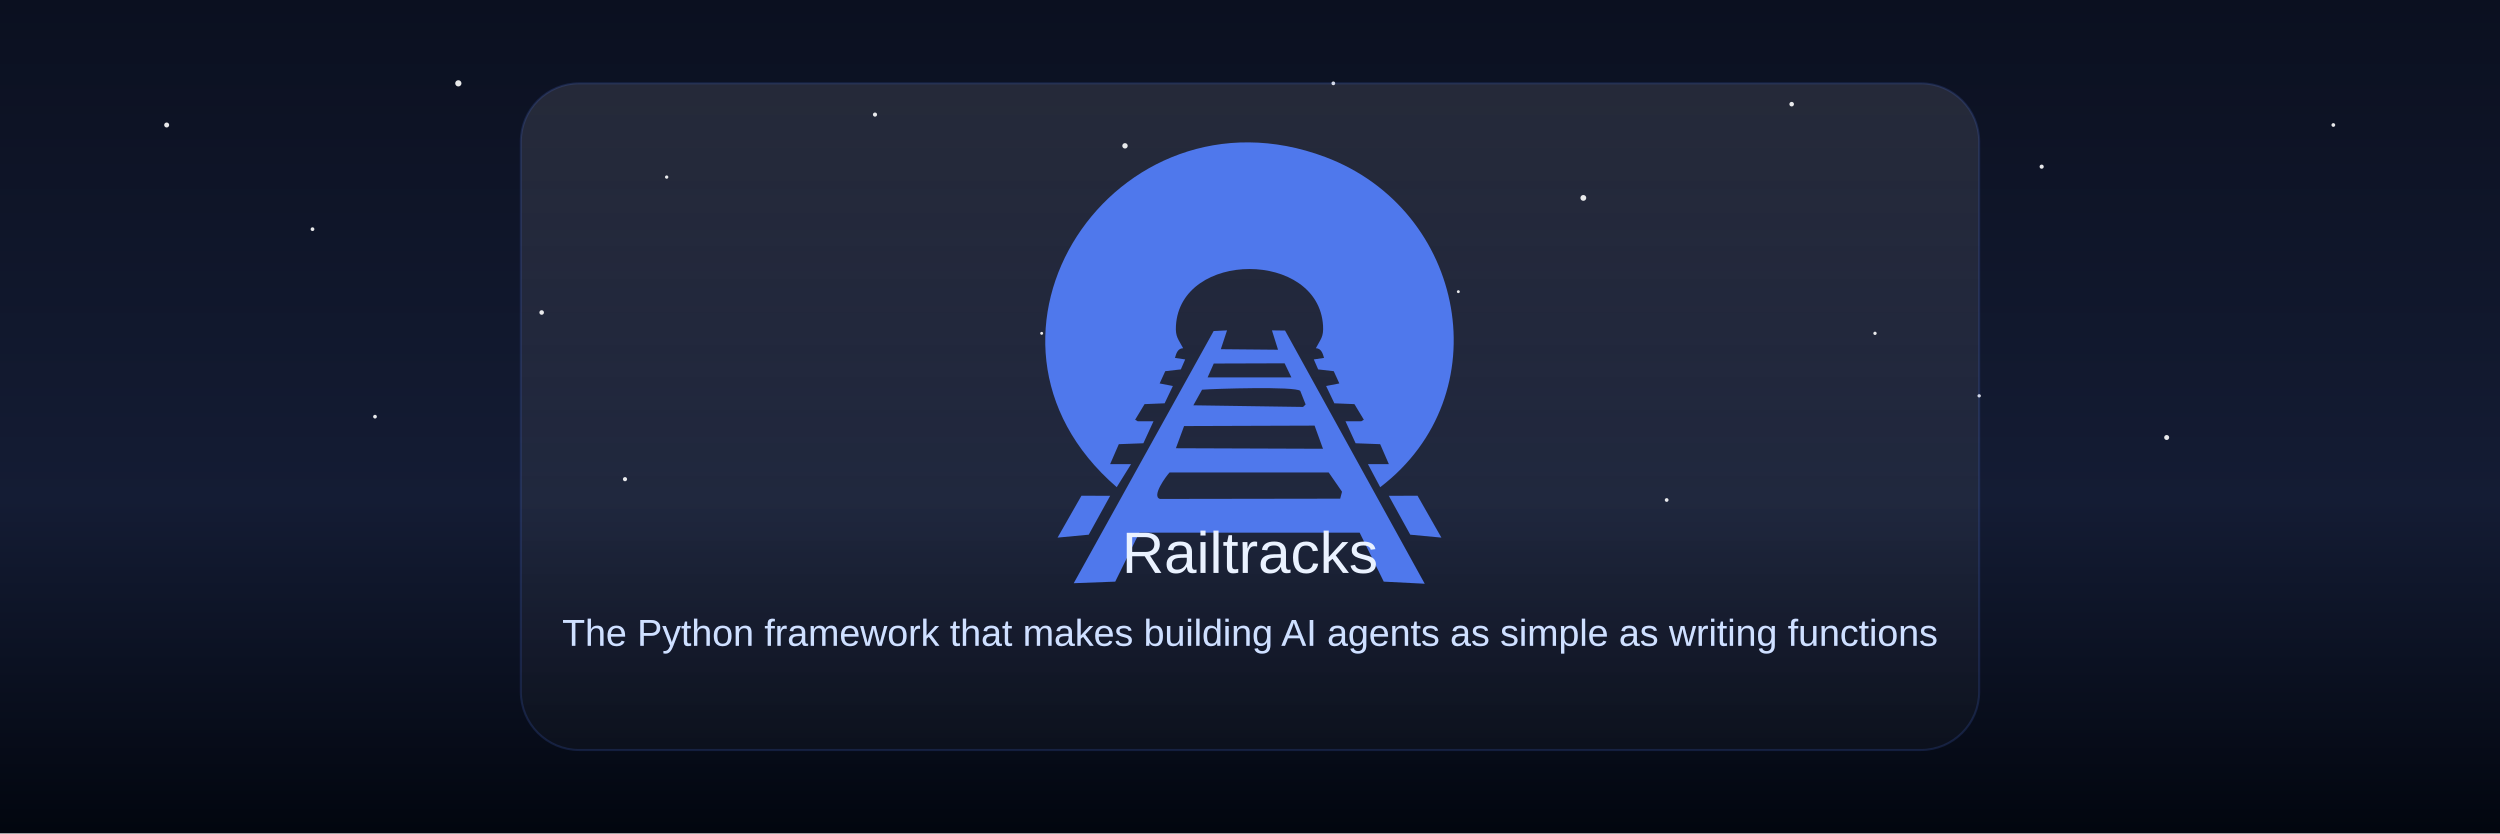
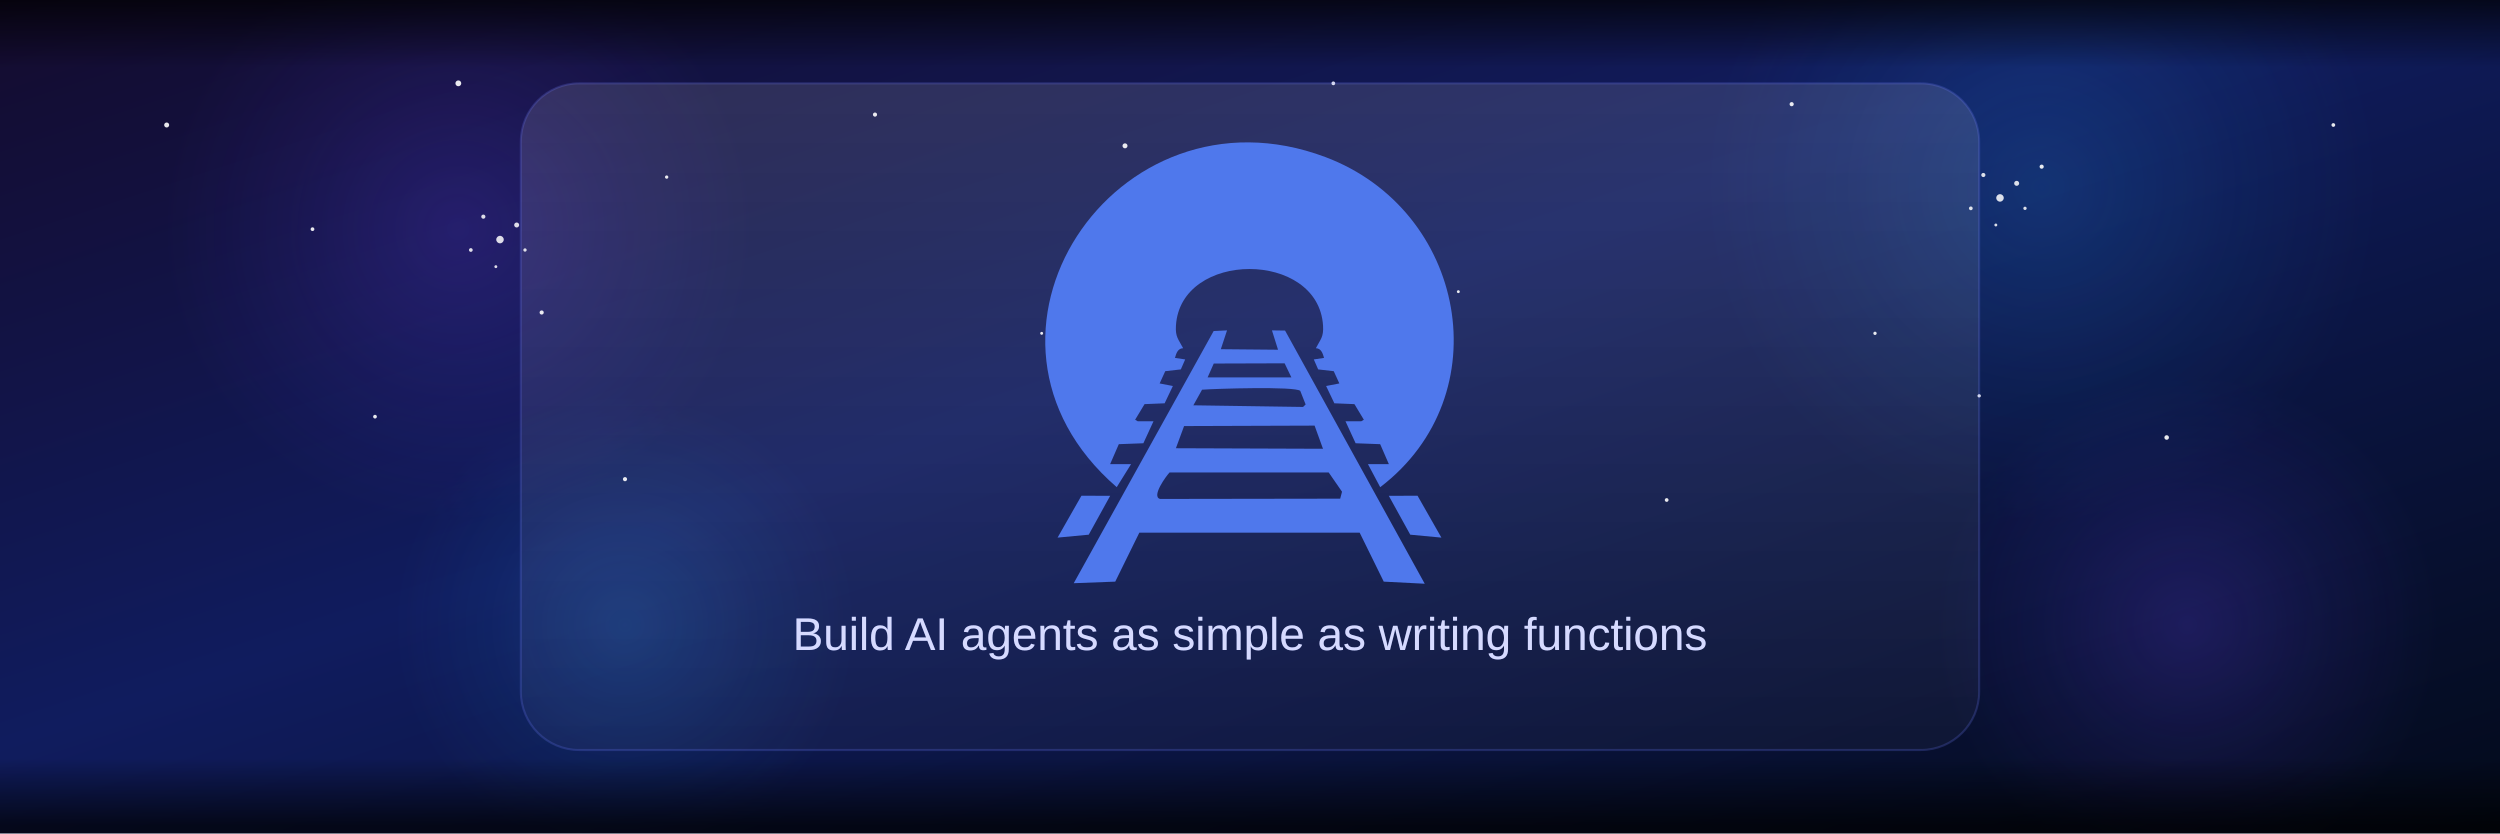
<svg xmlns="http://www.w3.org/2000/svg" viewBox="0 0 1200 400" role="img" aria-labelledby="title desc">
  <defs>
-     <linearGradient id="spaceGradient" x1="0" y1="0" x2="0" y2="1">
-       <stop offset="0%" stop-color="#0b1020" />
-       <stop offset="60%" stop-color="#141c34" />
-       <stop offset="100%" stop-color="#02060f" />
+     <linearGradient id="spaceGradient" x1="0" y1="0" x2="1" y2="1">
+       <stop offset="0%" stop-color="#140b2e" />
+       <stop offset="45%" stop-color="#101c5e" />
+       <stop offset="100%" stop-color="#030a1a" />
    </linearGradient>
    <linearGradient id="panelGradient" x1="0" y1="0" x2="0" y2="1">
-       <stop offset="0%" stop-color="#ffffff" stop-opacity="0.10" />
-       <stop offset="100%" stop-color="#ffffff" stop-opacity="0.02" />
+       <stop offset="0%" stop-color="#ffffff" stop-opacity="0.12" />
+       <stop offset="100%" stop-color="#ffffff" stop-opacity="0.03" />
    </linearGradient>
+     <linearGradient id="fadeTop" x1="0" y1="0" x2="0" y2="1">
+       <stop offset="0%" stop-color="#000000" stop-opacity="0.7" />
+       <stop offset="90%" stop-color="#000000" stop-opacity="0" />
+     </linearGradient>
+     <linearGradient id="fadeBottom" x1="0" y1="0" x2="0" y2="1">
+       <stop offset="0%" stop-color="#000000" stop-opacity="0" />
+       <stop offset="90%" stop-color="#000000" stop-opacity="0.7" />
+     </linearGradient>
+     <radialGradient id="nebulaPurple" cx="50%" cy="50%" r="50%">
+       <stop offset="0%" stop-color="#6e49ff" stop-opacity="0.35" />
+       <stop offset="60%" stop-color="#6e49ff" stop-opacity="0.12" />
+       <stop offset="100%" stop-color="#6e49ff" stop-opacity="0" />
+     </radialGradient>
+     <radialGradient id="nebulaBlue" cx="50%" cy="50%" r="50%">
+       <stop offset="0%" stop-color="#2aa4ff" stop-opacity="0.30" />
+       <stop offset="60%" stop-color="#2aa4ff" stop-opacity="0.10" />
+       <stop offset="100%" stop-color="#2aa4ff" stop-opacity="0" />
+     </radialGradient>
  </defs>
  <rect width="1200" height="400" fill="url(#spaceGradient)" />
-   <g fill="#ffffff" opacity="0.9">
-     <circle cx="80" cy="60" r="1.2" />
-     <circle cx="150" cy="110" r="0.9" />
-     <circle cx="220" cy="40" r="1.5" />
-     <circle cx="320" cy="85" r="0.8" />
-     <circle cx="420" cy="55" r="1.0" />
-     <circle cx="540" cy="70" r="1.3" />
-     <circle cx="640" cy="40" r="0.9" />
-     <circle cx="760" cy="95" r="1.4" />
-     <circle cx="860" cy="50" r="1.1" />
-     <circle cx="980" cy="80" r="1.0" />
-     <circle cx="1120" cy="60" r="0.9" />
-     <circle cx="180" cy="200" r="0.9" />
-     <circle cx="1040" cy="210" r="1.2" />
-     <circle cx="900" cy="160" r="0.8" />
-     <circle cx="260" cy="150" r="1.1" />
-     <circle cx="700" cy="140" r="0.7" />
-     <circle cx="600" cy="200" r="0.9" />
-     <circle cx="500" cy="160" r="0.7" />
-     <circle cx="300" cy="230" r="1.0" />
-     <circle cx="800" cy="240" r="0.9" />
-     <circle cx="950" cy="190" r="0.8" />
+   <g opacity="0.6">
+     <circle cx="220" cy="110" r="140" fill="url(#nebulaPurple)" />
+     <circle cx="980" cy="90" r="160" fill="url(#nebulaBlue)" />
+     <circle cx="1050" cy="300" r="120" fill="url(#nebulaPurple)" />
+     <circle cx="300" cy="300" r="110" fill="url(#nebulaBlue)" />
  </g>
-   <rect x="250" y="40" width="700" height="320" rx="28" fill="url(#panelGradient)" stroke="#4f78ec" stroke-opacity="0.18" />
+   <g fill="#ffffff">
+     <g opacity="0.9">
+       <circle cx="80" cy="60" r="1.2" />
+       <circle cx="150" cy="110" r="0.9" />
+       <circle cx="220" cy="40" r="1.4" />
+       <circle cx="320" cy="85" r="0.8" />
+       <circle cx="420" cy="55" r="1.0" />
+       <circle cx="540" cy="70" r="1.2" />
+       <circle cx="640" cy="40" r="0.9" />
+       <circle cx="860" cy="50" r="1.0" />
+       <circle cx="980" cy="80" r="1.0" />
+       <circle cx="1120" cy="60" r="0.9" />
+       <circle cx="180" cy="200" r="0.9" />
+       <circle cx="1040" cy="210" r="1.1" />
+       <circle cx="900" cy="160" r="0.8" />
+       <circle cx="260" cy="150" r="1.0" />
+       <circle cx="700" cy="140" r="0.7" />
+       <circle cx="600" cy="200" r="0.9" />
+       <circle cx="500" cy="160" r="0.7" />
+       <circle cx="300" cy="230" r="1.0" />
+       <circle cx="800" cy="240" r="0.9" />
+       <circle cx="950" cy="190" r="0.8" />
+     </g>
+     <g opacity="0.85">
+       <circle cx="240" cy="115" r="1.8" />
+       <circle cx="248" cy="108" r="1.2" />
+       <circle cx="232" cy="104" r="1.0" />
+       <circle cx="226" cy="120" r="0.9" />
+       <circle cx="252" cy="120" r="0.8" />
+       <circle cx="238" cy="128" r="0.7" />
+     </g>
+     <g opacity="0.85">
+       <circle cx="960" cy="95" r="1.8" />
+       <circle cx="968" cy="88" r="1.2" />
+       <circle cx="952" cy="84" r="1.0" />
+       <circle cx="946" cy="100" r="0.9" />
+       <circle cx="972" cy="100" r="0.8" />
+       <circle cx="958" cy="108" r="0.7" />
+     </g>
+   </g>
+   <rect x="250" y="40" width="700" height="320" rx="28" fill="url(#panelGradient)" stroke="#6d7cff" stroke-opacity="0.22" />
  <g transform="translate(600,175) scale(0.9) translate(-180,-180)">
    <g fill="#4f78ec">
      <path d="M242.9,233.1h11.16l-4.63-10.65-13.1-.49-5.41-11.74h8.44l1.36-.81-5.02-8.32-10.71-.44-4.4-9.23,7.06-1.36-2.99-6.54-8.31-.95-2.32-5.32,5.46-.81c-.69-2.39-1.49-5.1-4.37-5.17,2.53-4.86,4.2-5.92,3.84-12-2.41-40.33-76.05-40.32-78.46,0-.36,6.08,1.31,7.14,3.84,12-2.88.07-3.68,2.78-4.37,5.17l5.46.81-2.32,5.32-8.31.95-2.99,6.54,7.06,1.36-4.4,9.23-10.71.44-5.02,8.32,1.36.81h8.44l-5.41,11.74-13.1.49-4.63,10.65h11.16l-7.64,12.28c-92.78-80.17-.81-218.2,111.25-176.07,74.97,28.19,93.79,126.85,29.27,176.08l-6.53-12.29Z" />
      <path d="M167.75,161.76l-3.31,10.03,30.51.29-3.24-10.32,6.99.1,74.49,135.02-21.86-1.12-12.84-26.11h-117.52l-12.84,26.11-22.14.84,74.62-134.49,7.14-.35ZM202.06,186.81l-3.6-7.49-37.79.12-3.27,7.38h44.66ZM206.82,194.03c-2.61-2.53-45.92-1.16-52.39-.63l-4.64,8.32,58.51.87,1.37-1.32-2.86-7.24ZM214.44,212.55l-69.6.24-4.36,11.82,78.44.29-4.47-12.35ZM228.1,251.52l.98-3.71-7.11-10.28-84.89.02c-1.76,1.86-9.86,12.85-5.04,14.11l96.06-.15Z" />
      <polygon points="77.37 272.28 90.1 249.95 105.43 249.98 93.99 270.72 77.37 272.28" />
      <polygon points="282.08 272.28 265.47 270.72 254.02 249.98 269.36 249.95 282.08 272.28" />
    </g>
  </g>
-   <text x="600" y="275" text-anchor="middle" font-family="'Segoe UI', Arial, sans-serif" font-size="28" fill="#eaf2ff">
-     Railtracks
+   <text x="600" y="312" text-anchor="middle" font-family="'Segoe UI', Arial, sans-serif" font-size="22" fill="#91a6ff" opacity="0.35">
+     Build AI agents as simple as writing functions
  </text>
-   <text x="600" y="310" text-anchor="middle" font-family="'Segoe UI', Arial, sans-serif" font-size="18" fill="#91a6ff" opacity="0.35">
-     The Python framework that makes building AI agents as simple as writing functions
+   <text x="600" y="312" text-anchor="middle" font-family="'Segoe UI', Arial, sans-serif" font-size="22" fill="#d6daff">
+     Build AI agents as simple as writing functions
  </text>
-   <text x="600" y="310" text-anchor="middle" font-family="'Segoe UI', Arial, sans-serif" font-size="18" fill="#cfe0ff">
-     The Python framework that makes building AI agents as simple as writing functions
-   </text>
+   <rect x="0" y="0" width="1200" height="36" fill="url(#fadeTop)" />
+   <rect x="0" y="364" width="1200" height="36" fill="url(#fadeBottom)" />
</svg>
